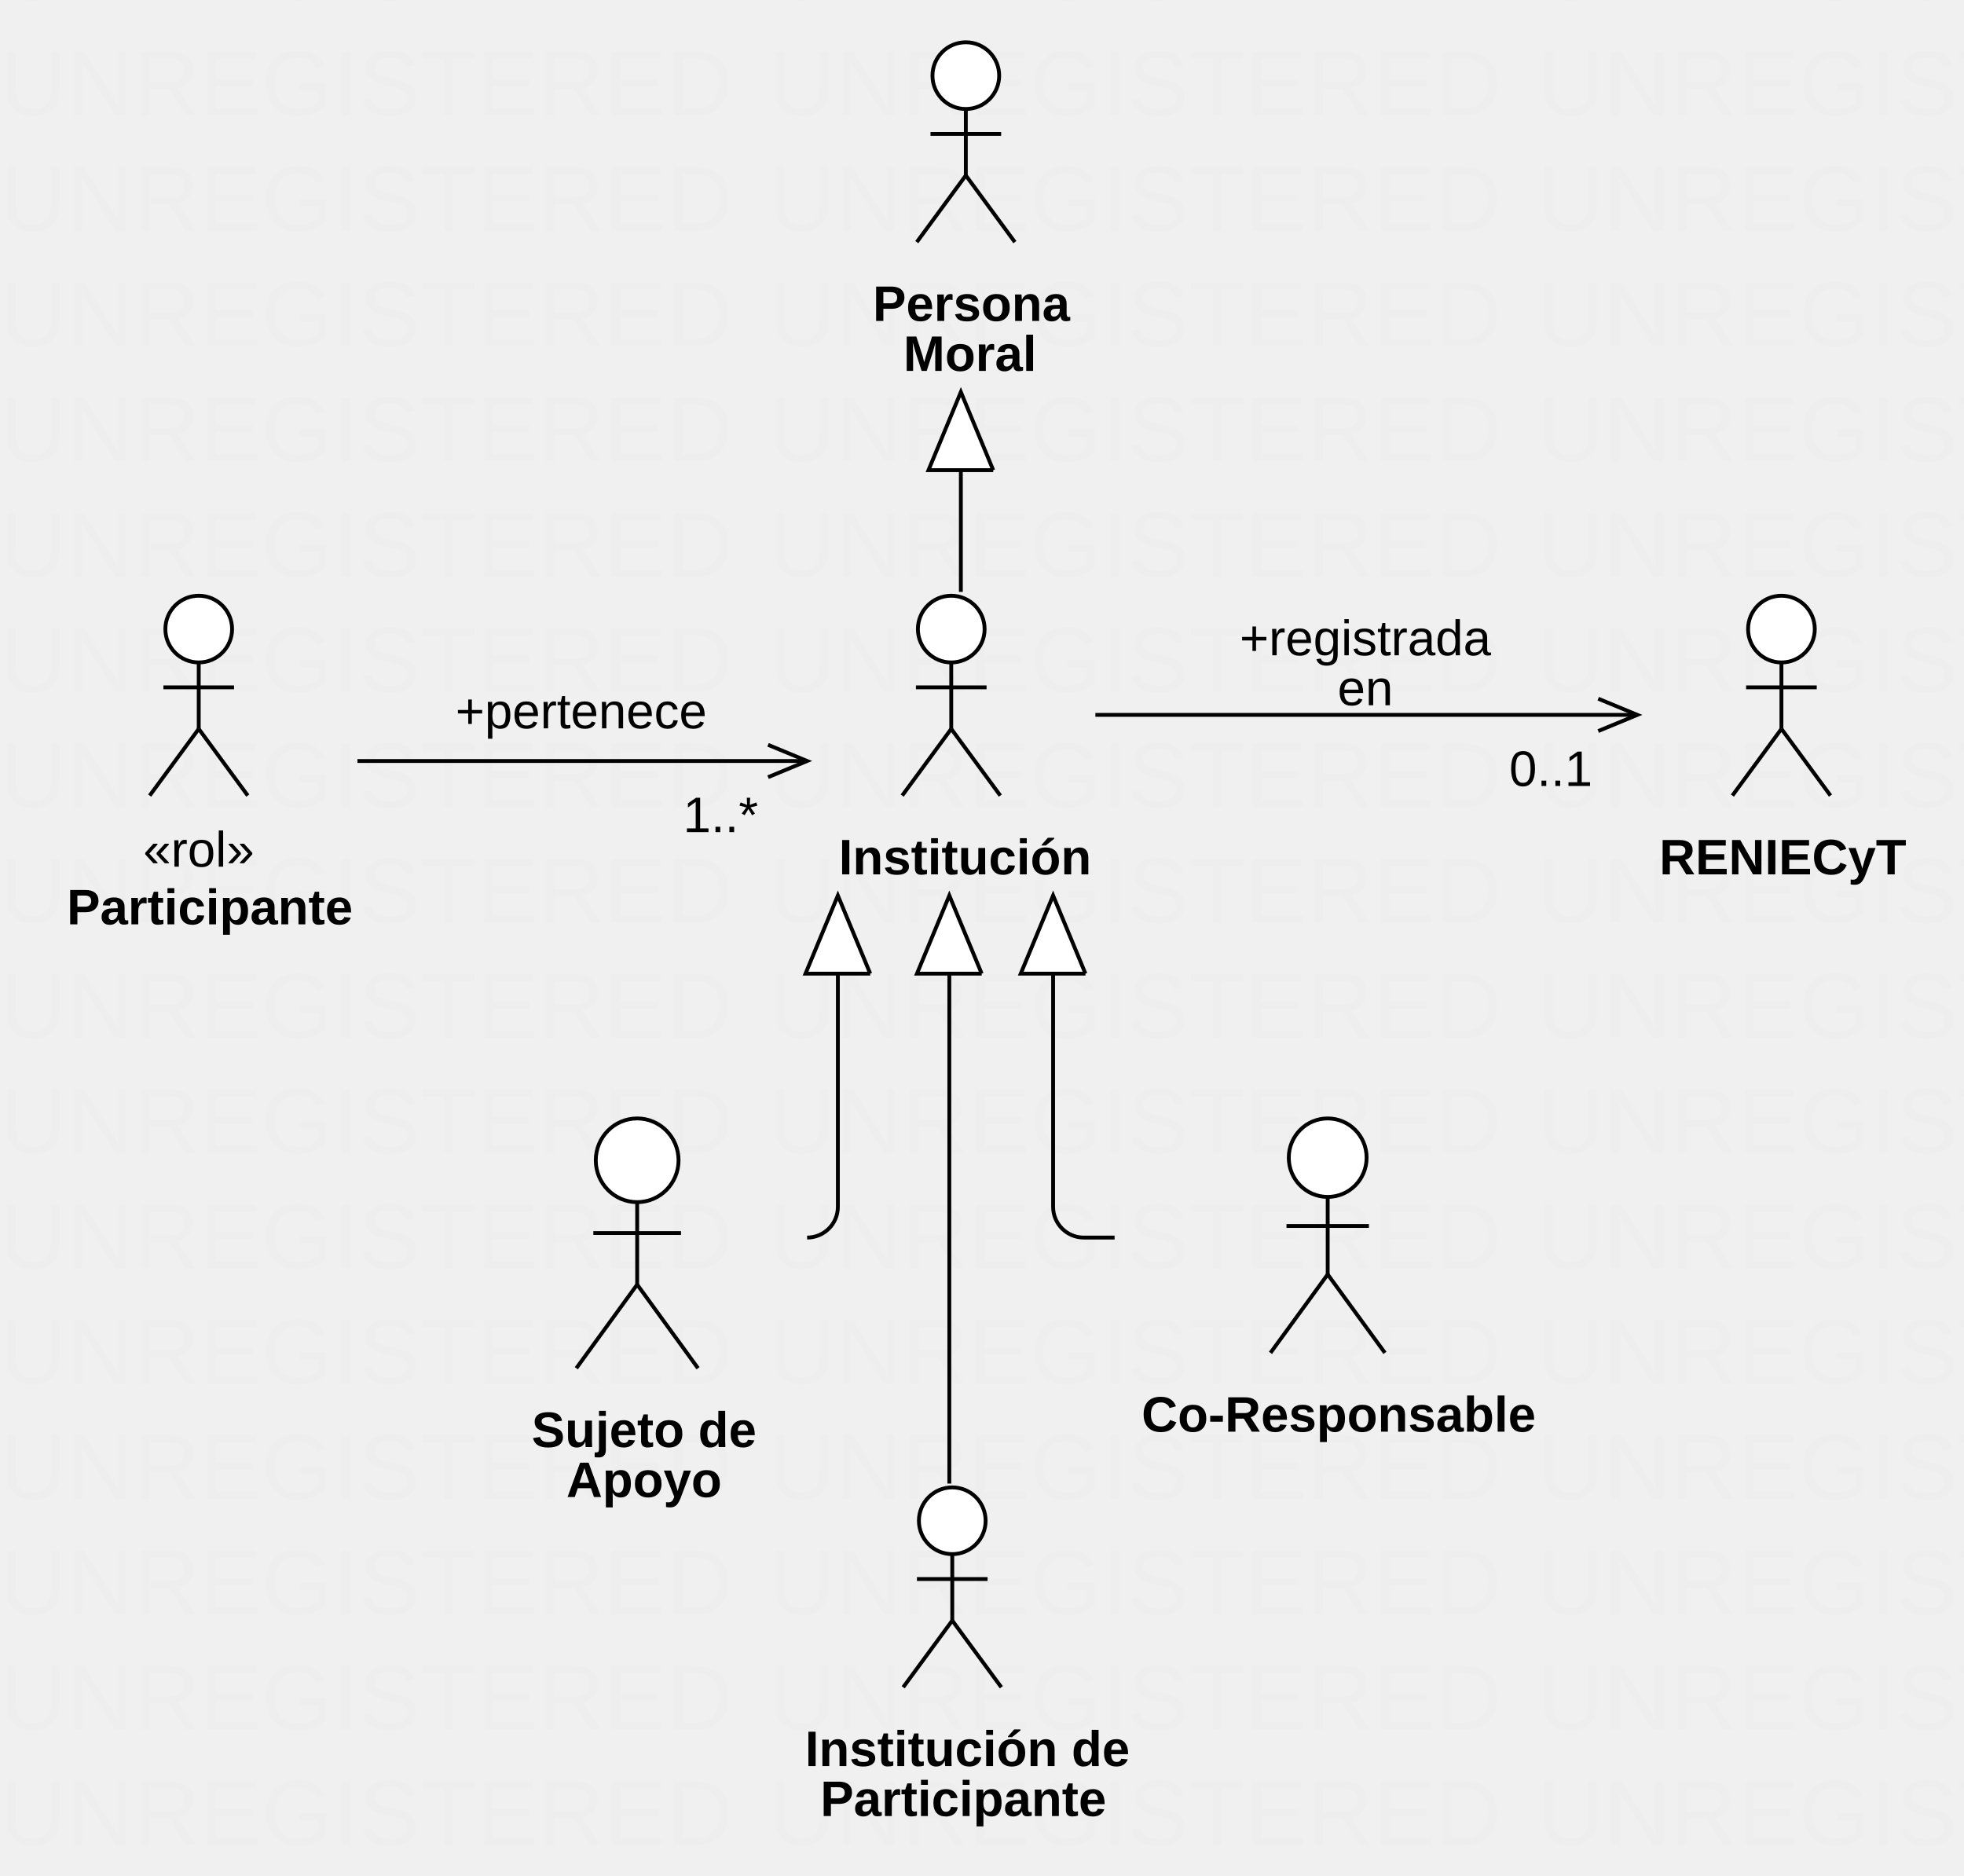
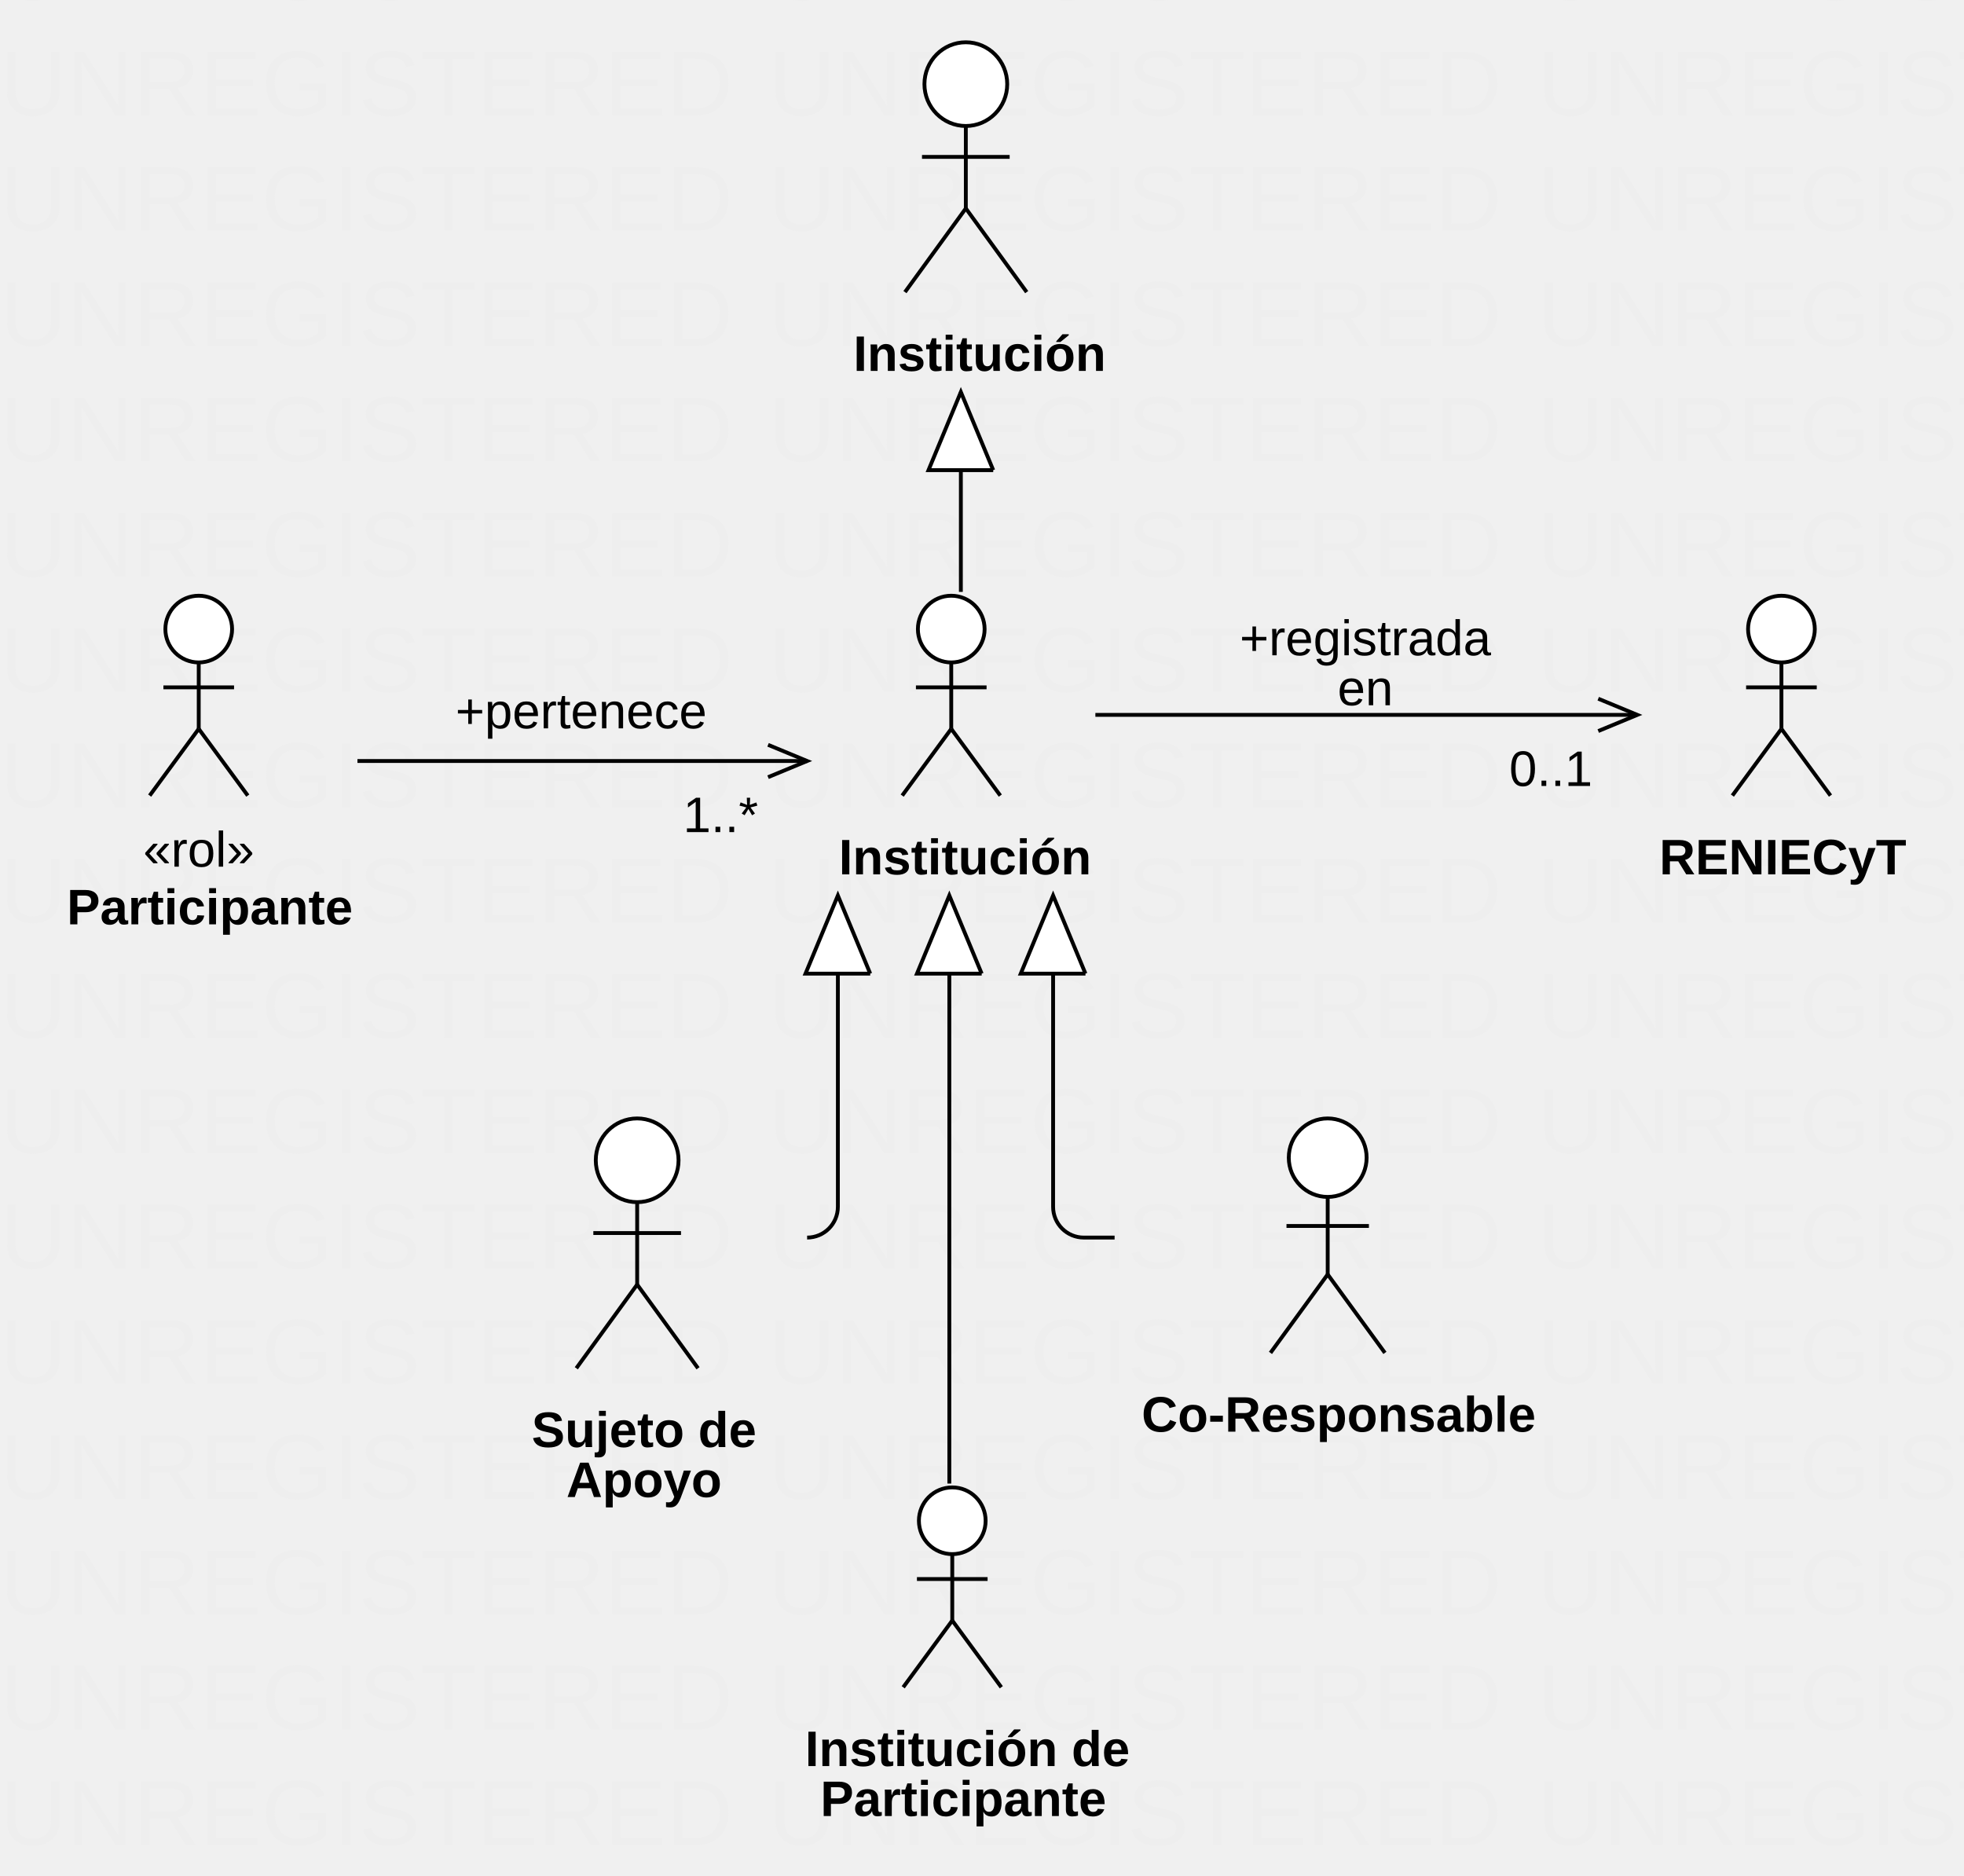
<svg xmlns="http://www.w3.org/2000/svg" version="1.1" width="511" height="488">
  <defs />
  <g>
    <text fill="#eeeeee" stroke="none" font-family="Arial" font-size="24px" font-style="normal" font-weight="normal" text-decoration="none" x="0" y="0">UNREGISTERED</text>
    <text fill="#eeeeee" stroke="none" font-family="Arial" font-size="24px" font-style="normal" font-weight="normal" text-decoration="none" x="0" y="30">UNREGISTERED</text>
    <text fill="#eeeeee" stroke="none" font-family="Arial" font-size="24px" font-style="normal" font-weight="normal" text-decoration="none" x="0" y="60">UNREGISTERED</text>
    <text fill="#eeeeee" stroke="none" font-family="Arial" font-size="24px" font-style="normal" font-weight="normal" text-decoration="none" x="0" y="90">UNREGISTERED</text>
    <text fill="#eeeeee" stroke="none" font-family="Arial" font-size="24px" font-style="normal" font-weight="normal" text-decoration="none" x="0" y="120">UNREGISTERED</text>
    <text fill="#eeeeee" stroke="none" font-family="Arial" font-size="24px" font-style="normal" font-weight="normal" text-decoration="none" x="0" y="150">UNREGISTERED</text>
    <text fill="#eeeeee" stroke="none" font-family="Arial" font-size="24px" font-style="normal" font-weight="normal" text-decoration="none" x="0" y="180">UNREGISTERED</text>
    <text fill="#eeeeee" stroke="none" font-family="Arial" font-size="24px" font-style="normal" font-weight="normal" text-decoration="none" x="0" y="210">UNREGISTERED</text>
    <text fill="#eeeeee" stroke="none" font-family="Arial" font-size="24px" font-style="normal" font-weight="normal" text-decoration="none" x="0" y="240">UNREGISTERED</text>
    <text fill="#eeeeee" stroke="none" font-family="Arial" font-size="24px" font-style="normal" font-weight="normal" text-decoration="none" x="0" y="270">UNREGISTERED</text>
    <text fill="#eeeeee" stroke="none" font-family="Arial" font-size="24px" font-style="normal" font-weight="normal" text-decoration="none" x="0" y="300">UNREGISTERED</text>
    <text fill="#eeeeee" stroke="none" font-family="Arial" font-size="24px" font-style="normal" font-weight="normal" text-decoration="none" x="0" y="330">UNREGISTERED</text>
    <text fill="#eeeeee" stroke="none" font-family="Arial" font-size="24px" font-style="normal" font-weight="normal" text-decoration="none" x="0" y="360">UNREGISTERED</text>
    <text fill="#eeeeee" stroke="none" font-family="Arial" font-size="24px" font-style="normal" font-weight="normal" text-decoration="none" x="0" y="390">UNREGISTERED</text>
    <text fill="#eeeeee" stroke="none" font-family="Arial" font-size="24px" font-style="normal" font-weight="normal" text-decoration="none" x="0" y="420">UNREGISTERED</text>
    <text fill="#eeeeee" stroke="none" font-family="Arial" font-size="24px" font-style="normal" font-weight="normal" text-decoration="none" x="0" y="450">UNREGISTERED</text>
    <text fill="#eeeeee" stroke="none" font-family="Arial" font-size="24px" font-style="normal" font-weight="normal" text-decoration="none" x="0" y="480">UNREGISTERED</text>
    <text fill="#eeeeee" stroke="none" font-family="Arial" font-size="24px" font-style="normal" font-weight="normal" text-decoration="none" x="200" y="0">UNREGISTERED</text>
    <text fill="#eeeeee" stroke="none" font-family="Arial" font-size="24px" font-style="normal" font-weight="normal" text-decoration="none" x="200" y="30">UNREGISTERED</text>
    <text fill="#eeeeee" stroke="none" font-family="Arial" font-size="24px" font-style="normal" font-weight="normal" text-decoration="none" x="200" y="60">UNREGISTERED</text>
    <text fill="#eeeeee" stroke="none" font-family="Arial" font-size="24px" font-style="normal" font-weight="normal" text-decoration="none" x="200" y="90">UNREGISTERED</text>
    <text fill="#eeeeee" stroke="none" font-family="Arial" font-size="24px" font-style="normal" font-weight="normal" text-decoration="none" x="200" y="120">UNREGISTERED</text>
    <text fill="#eeeeee" stroke="none" font-family="Arial" font-size="24px" font-style="normal" font-weight="normal" text-decoration="none" x="200" y="150">UNREGISTERED</text>
    <text fill="#eeeeee" stroke="none" font-family="Arial" font-size="24px" font-style="normal" font-weight="normal" text-decoration="none" x="200" y="180">UNREGISTERED</text>
    <text fill="#eeeeee" stroke="none" font-family="Arial" font-size="24px" font-style="normal" font-weight="normal" text-decoration="none" x="200" y="210">UNREGISTERED</text>
    <text fill="#eeeeee" stroke="none" font-family="Arial" font-size="24px" font-style="normal" font-weight="normal" text-decoration="none" x="200" y="240">UNREGISTERED</text>
    <text fill="#eeeeee" stroke="none" font-family="Arial" font-size="24px" font-style="normal" font-weight="normal" text-decoration="none" x="200" y="270">UNREGISTERED</text>
    <text fill="#eeeeee" stroke="none" font-family="Arial" font-size="24px" font-style="normal" font-weight="normal" text-decoration="none" x="200" y="300">UNREGISTERED</text>
    <text fill="#eeeeee" stroke="none" font-family="Arial" font-size="24px" font-style="normal" font-weight="normal" text-decoration="none" x="200" y="330">UNREGISTERED</text>
    <text fill="#eeeeee" stroke="none" font-family="Arial" font-size="24px" font-style="normal" font-weight="normal" text-decoration="none" x="200" y="360">UNREGISTERED</text>
    <text fill="#eeeeee" stroke="none" font-family="Arial" font-size="24px" font-style="normal" font-weight="normal" text-decoration="none" x="200" y="390">UNREGISTERED</text>
    <text fill="#eeeeee" stroke="none" font-family="Arial" font-size="24px" font-style="normal" font-weight="normal" text-decoration="none" x="200" y="420">UNREGISTERED</text>
    <text fill="#eeeeee" stroke="none" font-family="Arial" font-size="24px" font-style="normal" font-weight="normal" text-decoration="none" x="200" y="450">UNREGISTERED</text>
    <text fill="#eeeeee" stroke="none" font-family="Arial" font-size="24px" font-style="normal" font-weight="normal" text-decoration="none" x="200" y="480">UNREGISTERED</text>
    <text fill="#eeeeee" stroke="none" font-family="Arial" font-size="24px" font-style="normal" font-weight="normal" text-decoration="none" x="400" y="0">UNREGISTERED</text>
    <text fill="#eeeeee" stroke="none" font-family="Arial" font-size="24px" font-style="normal" font-weight="normal" text-decoration="none" x="400" y="30">UNREGISTERED</text>
    <text fill="#eeeeee" stroke="none" font-family="Arial" font-size="24px" font-style="normal" font-weight="normal" text-decoration="none" x="400" y="60">UNREGISTERED</text>
    <text fill="#eeeeee" stroke="none" font-family="Arial" font-size="24px" font-style="normal" font-weight="normal" text-decoration="none" x="400" y="90">UNREGISTERED</text>
    <text fill="#eeeeee" stroke="none" font-family="Arial" font-size="24px" font-style="normal" font-weight="normal" text-decoration="none" x="400" y="120">UNREGISTERED</text>
    <text fill="#eeeeee" stroke="none" font-family="Arial" font-size="24px" font-style="normal" font-weight="normal" text-decoration="none" x="400" y="150">UNREGISTERED</text>
    <text fill="#eeeeee" stroke="none" font-family="Arial" font-size="24px" font-style="normal" font-weight="normal" text-decoration="none" x="400" y="180">UNREGISTERED</text>
    <text fill="#eeeeee" stroke="none" font-family="Arial" font-size="24px" font-style="normal" font-weight="normal" text-decoration="none" x="400" y="210">UNREGISTERED</text>
    <text fill="#eeeeee" stroke="none" font-family="Arial" font-size="24px" font-style="normal" font-weight="normal" text-decoration="none" x="400" y="240">UNREGISTERED</text>
    <text fill="#eeeeee" stroke="none" font-family="Arial" font-size="24px" font-style="normal" font-weight="normal" text-decoration="none" x="400" y="270">UNREGISTERED</text>
    <text fill="#eeeeee" stroke="none" font-family="Arial" font-size="24px" font-style="normal" font-weight="normal" text-decoration="none" x="400" y="300">UNREGISTERED</text>
    <text fill="#eeeeee" stroke="none" font-family="Arial" font-size="24px" font-style="normal" font-weight="normal" text-decoration="none" x="400" y="330">UNREGISTERED</text>
    <text fill="#eeeeee" stroke="none" font-family="Arial" font-size="24px" font-style="normal" font-weight="normal" text-decoration="none" x="400" y="360">UNREGISTERED</text>
    <text fill="#eeeeee" stroke="none" font-family="Arial" font-size="24px" font-style="normal" font-weight="normal" text-decoration="none" x="400" y="390">UNREGISTERED</text>
    <text fill="#eeeeee" stroke="none" font-family="Arial" font-size="24px" font-style="normal" font-weight="normal" text-decoration="none" x="400" y="420">UNREGISTERED</text>
    <text fill="#eeeeee" stroke="none" font-family="Arial" font-size="24px" font-style="normal" font-weight="normal" text-decoration="none" x="400" y="450">UNREGISTERED</text>
    <text fill="#eeeeee" stroke="none" font-family="Arial" font-size="24px" font-style="normal" font-weight="normal" text-decoration="none" x="400" y="480">UNREGISTERED</text>
    <g transform="translate(-150,2) scale(1,1)">
      <path fill="#ffffff" stroke="none" d="M 388.821 161.68 C 388.821 156.886 392.707 153 397.5 153 C 402.293 153 406.179 156.886 406.179 161.68 C 406.179 166.474 402.293 170.36 397.5 170.36 C 392.707 170.36 388.821 166.474 388.821 161.68 Z" />
    </g>
    <g transform="translate(-150,2) scale(1,1)">
      <path fill="none" stroke="#000000" d="M 388.821 161.68 C 388.821 156.886 392.707 153 397.5 153 C 402.293 153 406.179 156.886 406.179 161.68 C 406.179 166.474 402.293 170.36 397.5 170.36 C 392.707 170.36 388.821 166.474 388.821 161.68 Z" stroke-miterlimit="10" />
    </g>
    <g transform="translate(-150,2) scale(1,1)">
      <path fill="none" stroke="#000000" d="M 397.5 170.36 L 397.5 187.64" stroke-miterlimit="10" />
    </g>
    <g transform="translate(-150,2) scale(1,1)">
      <path fill="none" stroke="#000000" d="M 388.31 176.84 L 406.69 176.84" stroke-miterlimit="10" />
    </g>
    <g transform="translate(-150,2) scale(1,1)">
      <path fill="none" stroke="#000000" d="M 397.5 187.64 L 384.736 205" stroke-miterlimit="10" />
    </g>
    <g transform="translate(-150,2) scale(1,1)">
      <path fill="none" stroke="#000000" d="M 397.5 187.64 L 410.264 205" stroke-miterlimit="10" />
    </g>
    <g transform="translate(-150,2) scale(1,1)">
      <g>
        <path fill="none" stroke="none" />
        <text fill="#000000" stroke="none" font-family="Arial" font-size="13px" font-style="normal" font-weight="bold" text-decoration="none" x="368.234" y="225.5">Institución</text>
      </g>
    </g>
    <g transform="translate(-150,2) scale(1,1)">
      <path fill="#ffffff" stroke="none" d="M 305.011 299.89 C 305.011 293.876 309.832 289 315.78 289 C 321.727 289 326.548 293.876 326.548 299.89 C 326.548 305.904 321.727 310.78 315.78 310.78 C 309.832 310.78 305.011 305.904 305.011 299.89 Z" />
    </g>
    <g transform="translate(-150,2) scale(1,1)">
      <path fill="none" stroke="#000000" d="M 305.011 299.89 C 305.011 293.876 309.832 289 315.78 289 C 321.727 289 326.548 293.876 326.548 299.89 C 326.548 305.904 321.727 310.78 315.78 310.78 C 309.832 310.78 305.011 305.904 305.011 299.89 Z" stroke-miterlimit="10" />
    </g>
    <g transform="translate(-150,2) scale(1,1)">
      <path fill="none" stroke="#000000" d="M 315.78 310.78 L 315.78 332.22" stroke-miterlimit="10" />
    </g>
    <g transform="translate(-150,2) scale(1,1)">
      <path fill="none" stroke="#000000" d="M 304.377 318.82 L 327.182 318.82" stroke-miterlimit="10" />
    </g>
    <g transform="translate(-150,2) scale(1,1)">
      <path fill="none" stroke="#000000" d="M 315.78 332.22 L 299.943 354" stroke-miterlimit="10" />
    </g>
    <g transform="translate(-150,2) scale(1,1)">
      <path fill="none" stroke="#000000" d="M 315.78 332.22 L 331.616 354" stroke-miterlimit="10" />
    </g>
    <g transform="translate(-150,2) scale(1,1)">
      <g>
        <path fill="none" stroke="none" />
        <text fill="#000000" stroke="none" font-family="Arial" font-size="13px" font-style="normal" font-weight="bold" text-decoration="none" x="288.313" y="374.5">Sujeto de</text>
        <text fill="#000000" stroke="none" font-family="Arial" font-size="13px" font-style="normal" font-weight="bold" text-decoration="none" x="297.349" y="387.5">Apoyo</text>
      </g>
    </g>
    <g transform="translate(-150,2) scale(1,1)">
      <path fill="#ffffff" stroke="none" d="M 485.318 299.21 C 485.318 293.571 489.852 289 495.444 289 C 501.036 289 505.57 293.571 505.57 299.21 C 505.57 304.849 501.036 309.42 495.444 309.42 C 489.852 309.42 485.318 304.849 485.318 299.21 Z" />
    </g>
    <g transform="translate(-150,2) scale(1,1)">
      <path fill="none" stroke="#000000" d="M 485.318 299.21 C 485.318 293.571 489.852 289 495.444 289 C 501.036 289 505.57 293.571 505.57 299.21 C 505.57 304.849 501.036 309.42 495.444 309.42 C 489.852 309.42 485.318 304.849 485.318 299.21 Z" stroke-miterlimit="10" />
    </g>
    <g transform="translate(-150,2) scale(1,1)">
      <path fill="none" stroke="#000000" d="M 495.444 309.42 L 495.444 329.58" stroke-miterlimit="10" />
    </g>
    <g transform="translate(-150,2) scale(1,1)">
      <path fill="none" stroke="#000000" d="M 484.723 316.98 L 506.166 316.98" stroke-miterlimit="10" />
    </g>
    <g transform="translate(-150,2) scale(1,1)">
      <path fill="none" stroke="#000000" d="M 495.444 329.58 L 480.553 350" stroke-miterlimit="10" />
    </g>
    <g transform="translate(-150,2) scale(1,1)">
      <path fill="none" stroke="#000000" d="M 495.444 329.58 L 510.335 350" stroke-miterlimit="10" />
    </g>
    <g transform="translate(-150,2) scale(1,1)">
      <g>
        <path fill="none" stroke="none" />
        <text fill="#000000" stroke="none" font-family="Arial" font-size="13px" font-style="normal" font-weight="bold" text-decoration="none" x="447.027" y="370.5">Co-Responsable</text>
      </g>
    </g>
    <g transform="translate(-150,2) scale(1,1)">
      <path fill="none" stroke="#000000" d="M 360 320 L 360 320 M 360 320 A 8 8 0 0 0 368 312 L 368 231" stroke-miterlimit="10" />
    </g>
    <g transform="translate(-150,2) scale(1,1)">
      <path fill="#FFFFFF" stroke="none" d="M 376.419 251.325 L 368 231 L 359.581 251.325" />
    </g>
    <g transform="translate(-150,2) scale(1,1)">
      <path fill="none" stroke="#000000" d="M 376.419 251.325 L 368 231 L 359.581 251.325 L 376.419 251.325" stroke-miterlimit="10" />
    </g>
    <g transform="translate(-150,2) scale(1,1)">
      <path fill="none" stroke="#000000" d="M 440 320 L 432 320 M 432 320 A 8 8 0 0 1 424 312 L 424 231" stroke-miterlimit="10" />
    </g>
    <g transform="translate(-150,2) scale(1,1)">
      <path fill="#FFFFFF" stroke="none" d="M 432.419 251.325 L 424 231 L 415.581 251.325" />
    </g>
    <g transform="translate(-150,2) scale(1,1)">
      <path fill="none" stroke="#000000" d="M 432.419 251.325 L 424 231 L 415.581 251.325 L 432.419 251.325" stroke-miterlimit="10" />
    </g>
    <g transform="translate(-150,2) scale(1,1)">
      <path fill="#ffffff" stroke="none" d="M 604.821 161.68 C 604.821 156.886 608.707 153 613.5 153 C 618.293 153 622.179 156.886 622.179 161.68 C 622.179 166.474 618.293 170.36 613.5 170.36 C 608.707 170.36 604.821 166.474 604.821 161.68 Z" />
    </g>
    <g transform="translate(-150,2) scale(1,1)">
      <path fill="none" stroke="#000000" d="M 604.821 161.68 C 604.821 156.886 608.707 153 613.5 153 C 618.293 153 622.179 156.886 622.179 161.68 C 622.179 166.474 618.293 170.36 613.5 170.36 C 608.707 170.36 604.821 166.474 604.821 161.68 Z" stroke-miterlimit="10" />
    </g>
    <g transform="translate(-150,2) scale(1,1)">
      <path fill="none" stroke="#000000" d="M 613.5 170.36 L 613.5 187.64" stroke-miterlimit="10" />
    </g>
    <g transform="translate(-150,2) scale(1,1)">
      <path fill="none" stroke="#000000" d="M 604.31 176.84 L 622.69 176.84" stroke-miterlimit="10" />
    </g>
    <g transform="translate(-150,2) scale(1,1)">
      <path fill="none" stroke="#000000" d="M 613.5 187.64 L 600.736 205" stroke-miterlimit="10" />
    </g>
    <g transform="translate(-150,2) scale(1,1)">
      <path fill="none" stroke="#000000" d="M 613.5 187.64 L 626.264 205" stroke-miterlimit="10" />
    </g>
    <g transform="translate(-150,2) scale(1,1)">
      <g>
        <path fill="none" stroke="none" />
        <text fill="#000000" stroke="none" font-family="Arial" font-size="13px" font-style="normal" font-weight="bold" text-decoration="none" x="581.72" y="225.5">RENIECyT</text>
      </g>
    </g>
    <g transform="translate(-150,2) scale(1,1)">
      <path fill="none" stroke="#000000" d="M 435 184 L 576 184" stroke-miterlimit="10" />
    </g>
    <g transform="translate(-150,2) scale(1,1)">
      <path fill="none" stroke="#000000" d="M 565.837 188.21 L 576 184 L 565.837 179.79" stroke-miterlimit="10" />
    </g>
    <g transform="translate(-150,2) scale(1,1)">
      <g>
        <path fill="none" stroke="none" />
        <text fill="#000000" stroke="none" font-family="Arial" font-size="13px" font-style="normal" font-weight="normal" text-decoration="none" x="472.536" y="168.5">+registrada</text>
        <text fill="#000000" stroke="none" font-family="Arial" font-size="13px" font-style="normal" font-weight="normal" text-decoration="none" x="498.006" y="181.5">en</text>
      </g>
    </g>
    <g transform="translate(-150,2) scale(1,1)">
      <g>
        <path fill="none" stroke="none" />
        <text fill="#000000" stroke="none" font-family="Arial" font-size="13px" font-style="normal" font-weight="normal" text-decoration="none" x="542.658" y="202.5">0..1</text>
      </g>
    </g>
    <g transform="translate(-150,2) scale(1,1)">
      <path fill="#ffffff" stroke="none" d="M 389.083 393.68 C 389.083 388.886 392.969 385 397.763 385 C 402.556 385 406.442 388.886 406.442 393.68 C 406.442 398.474 402.556 402.36 397.763 402.36 C 392.969 402.36 389.083 398.474 389.083 393.68 Z" />
    </g>
    <g transform="translate(-150,2) scale(1,1)">
      <path fill="none" stroke="#000000" d="M 389.083 393.68 C 389.083 388.886 392.969 385 397.763 385 C 402.556 385 406.442 388.886 406.442 393.68 C 406.442 398.474 402.556 402.36 397.763 402.36 C 392.969 402.36 389.083 398.474 389.083 393.68 Z" stroke-miterlimit="10" />
    </g>
    <g transform="translate(-150,2) scale(1,1)">
      <path fill="none" stroke="#000000" d="M 397.763 402.36 L 397.763 419.64" stroke-miterlimit="10" />
    </g>
    <g transform="translate(-150,2) scale(1,1)">
      <path fill="none" stroke="#000000" d="M 388.573 408.84 L 406.953 408.84" stroke-miterlimit="10" />
    </g>
    <g transform="translate(-150,2) scale(1,1)">
      <path fill="none" stroke="#000000" d="M 397.763 419.64 L 384.999 437" stroke-miterlimit="10" />
    </g>
    <g transform="translate(-150,2) scale(1,1)">
      <path fill="none" stroke="#000000" d="M 397.763 419.64 L 410.526 437" stroke-miterlimit="10" />
    </g>
    <g transform="translate(-150,2) scale(1,1)">
      <g>
        <path fill="none" stroke="none" />
        <text fill="#000000" stroke="none" font-family="Arial" font-size="13px" font-style="normal" font-weight="bold" text-decoration="none" x="359.461" y="457.5">Institución de</text>
        <text fill="#000000" stroke="none" font-family="Arial" font-size="13px" font-style="normal" font-weight="bold" text-decoration="none" x="363.438" y="470.5">Participante</text>
      </g>
    </g>
    <g transform="translate(-150,2) scale(1,1)">
      <path fill="none" stroke="#000000" d="M 397 384 L 397 231" stroke-miterlimit="10" />
    </g>
    <g transform="translate(-150,2) scale(1,1)">
      <path fill="#FFFFFF" stroke="none" d="M 405.419 251.325 L 397 231 L 388.581 251.325" />
    </g>
    <g transform="translate(-150,2) scale(1,1)">
      <path fill="none" stroke="#000000" d="M 405.419 251.325 L 397 231 L 388.581 251.325 L 405.419 251.325" stroke-miterlimit="10" />
    </g>
    <g transform="translate(-150,2) scale(1,1)">
      <path fill="#ffffff" stroke="none" d="M 193.028 161.68 C 193.028 156.886 196.913 153 201.707 153 C 206.5 153 210.386 156.886 210.386 161.68 C 210.386 166.474 206.5 170.36 201.707 170.36 C 196.913 170.36 193.028 166.474 193.028 161.68 Z" />
    </g>
    <g transform="translate(-150,2) scale(1,1)">
      <path fill="none" stroke="#000000" d="M 193.028 161.68 C 193.028 156.886 196.913 153 201.707 153 C 206.5 153 210.386 156.886 210.386 161.68 C 210.386 166.474 206.5 170.36 201.707 170.36 C 196.913 170.36 193.028 166.474 193.028 161.68 Z" stroke-miterlimit="10" />
    </g>
    <g transform="translate(-150,2) scale(1,1)">
      <path fill="none" stroke="#000000" d="M 201.707 170.36 L 201.707 187.64" stroke-miterlimit="10" />
    </g>
    <g transform="translate(-150,2) scale(1,1)">
      <path fill="none" stroke="#000000" d="M 192.517 176.84 L 210.897 176.84" stroke-miterlimit="10" />
    </g>
    <g transform="translate(-150,2) scale(1,1)">
      <path fill="none" stroke="#000000" d="M 201.707 187.64 L 188.943 205" stroke-miterlimit="10" />
    </g>
    <g transform="translate(-150,2) scale(1,1)">
      <path fill="none" stroke="#000000" d="M 201.707 187.64 L 214.47 205" stroke-miterlimit="10" />
    </g>
    <g transform="translate(-150,2) scale(1,1)">
      <g>
        <path fill="none" stroke="none" />
        <text fill="#000000" stroke="none" font-family="Arial" font-size="13px" font-style="normal" font-weight="normal" text-decoration="none" x="187.253" y="223.5">«rol»</text>
      </g>
    </g>
    <g transform="translate(-150,2) scale(1,1)">
      <g>
        <path fill="none" stroke="none" />
        <text fill="#000000" stroke="none" font-family="Arial" font-size="13px" font-style="normal" font-weight="bold" text-decoration="none" x="167.382" y="238.5">Participante</text>
      </g>
    </g>
    <g transform="translate(-150,2) scale(1,1)">
      <path fill="none" stroke="#000000" d="M 243 196 L 360 196" stroke-miterlimit="10" />
    </g>
    <g transform="translate(-150,2) scale(1,1)">
      <path fill="none" stroke="#000000" d="M 349.837 200.21 L 360 196 L 349.837 191.79" stroke-miterlimit="10" />
    </g>
    <g transform="translate(-150,2) scale(1,1)">
      <g>
        <path fill="none" stroke="none" />
        <text fill="#000000" stroke="none" font-family="Arial" font-size="13px" font-style="normal" font-weight="normal" text-decoration="none" x="268.5" y="187.5">+pertenece</text>
      </g>
    </g>
    <g transform="translate(-150,2) scale(1,1)">
      <g>
        <path fill="none" stroke="none" />
        <text fill="#000000" stroke="none" font-family="Arial" font-size="13px" font-style="normal" font-weight="normal" text-decoration="none" x="327.744" y="214.5">1..*</text>
      </g>
    </g>
    <g transform="translate(-150,2) scale(1,1)">
-       <path fill="#ffffff" stroke="none" d="M 392.613 17.68 C 392.613 12.886 396.499 9 401.292 9 C 406.086 9 409.972 12.886 409.972 17.68 C 409.972 22.474 406.086 26.36 401.292 26.36 C 396.499 26.36 392.613 22.474 392.613 17.68 Z" />
-     </g>
-     <g transform="translate(-150,2) scale(1,1)">
-       <path fill="none" stroke="#000000" d="M 392.613 17.68 C 392.613 12.886 396.499 9 401.292 9 C 406.086 9 409.972 12.886 409.972 17.68 C 409.972 22.474 406.086 26.36 401.292 26.36 C 396.499 26.36 392.613 22.474 392.613 17.68 Z" stroke-miterlimit="10" />
-     </g>
-     <g transform="translate(-150,2) scale(1,1)">
-       <path fill="none" stroke="#000000" d="M 401.292 26.36 L 401.292 43.64" stroke-miterlimit="10" />
-     </g>
-     <g transform="translate(-150,2) scale(1,1)">
-       <path fill="none" stroke="#000000" d="M 392.102 32.84 L 410.482 32.84" stroke-miterlimit="10" />
-     </g>
-     <g transform="translate(-150,2) scale(1,1)">
-       <path fill="none" stroke="#000000" d="M 401.292 43.64 L 388.529 61" stroke-miterlimit="10" />
-     </g>
-     <g transform="translate(-150,2) scale(1,1)">
-       <path fill="none" stroke="#000000" d="M 401.292 43.64 L 414.056 61" stroke-miterlimit="10" />
-     </g>
-     <g transform="translate(-150,2) scale(1,1)">
-       <g>
-         <path fill="none" stroke="none" />
-         <text fill="#000000" stroke="none" font-family="Arial" font-size="13px" font-style="normal" font-weight="bold" text-decoration="none" x="377.082" y="81.5">Persona</text>
-         <text fill="#000000" stroke="none" font-family="Arial" font-size="13px" font-style="normal" font-weight="bold" text-decoration="none" x="385.039" y="94.5">Moral</text>
+       <path fill="#ffffff" stroke="none" d="M 390.524 19.89 C 390.524 13.876 395.345 9 401.292 9 C 407.24 9 412.061 13.876 412.061 19.89 C 412.061 25.904 407.24 30.78 401.292 30.78 C 395.345 30.78 390.524 25.904 390.524 19.89 Z" />
+     </g>
+     <g transform="translate(-150,2) scale(1,1)">
+       <path fill="none" stroke="#000000" d="M 390.524 19.89 C 390.524 13.876 395.345 9 401.292 9 C 407.24 9 412.061 13.876 412.061 19.89 C 412.061 25.904 407.24 30.78 401.292 30.78 C 395.345 30.78 390.524 25.904 390.524 19.89 Z" stroke-miterlimit="10" />
+     </g>
+     <g transform="translate(-150,2) scale(1,1)">
+       <path fill="none" stroke="#000000" d="M 401.292 30.78 L 401.292 52.22" stroke-miterlimit="10" />
+     </g>
+     <g transform="translate(-150,2) scale(1,1)">
+       <path fill="none" stroke="#000000" d="M 389.89 38.82 L 412.694 38.82" stroke-miterlimit="10" />
+     </g>
+     <g transform="translate(-150,2) scale(1,1)">
+       <path fill="none" stroke="#000000" d="M 401.292 52.22 L 385.456 74" stroke-miterlimit="10" />
+     </g>
+     <g transform="translate(-150,2) scale(1,1)">
+       <path fill="none" stroke="#000000" d="M 401.292 52.22 L 417.129 74" stroke-miterlimit="10" />
+     </g>
+     <g transform="translate(-150,2) scale(1,1)">
+       <g>
+         <path fill="none" stroke="none" />
+         <text fill="#000000" stroke="none" font-family="Arial" font-size="13px" font-style="normal" font-weight="bold" text-decoration="none" x="372.026" y="94.5">Institución</text>
      </g>
    </g>
    <g transform="translate(-150,2) scale(1,1)">
      <path fill="none" stroke="#000000" d="M 400 152 L 400 100" stroke-miterlimit="10" />
    </g>
    <g transform="translate(-150,2) scale(1,1)">
      <path fill="#FFFFFF" stroke="none" d="M 408.419 120.325 L 400 100 L 391.581 120.325" />
    </g>
    <g transform="translate(-150,2) scale(1,1)">
      <path fill="none" stroke="#000000" d="M 408.419 120.325 L 400 100 L 391.581 120.325 L 408.419 120.325" stroke-miterlimit="10" />
    </g>
  </g>
</svg>
